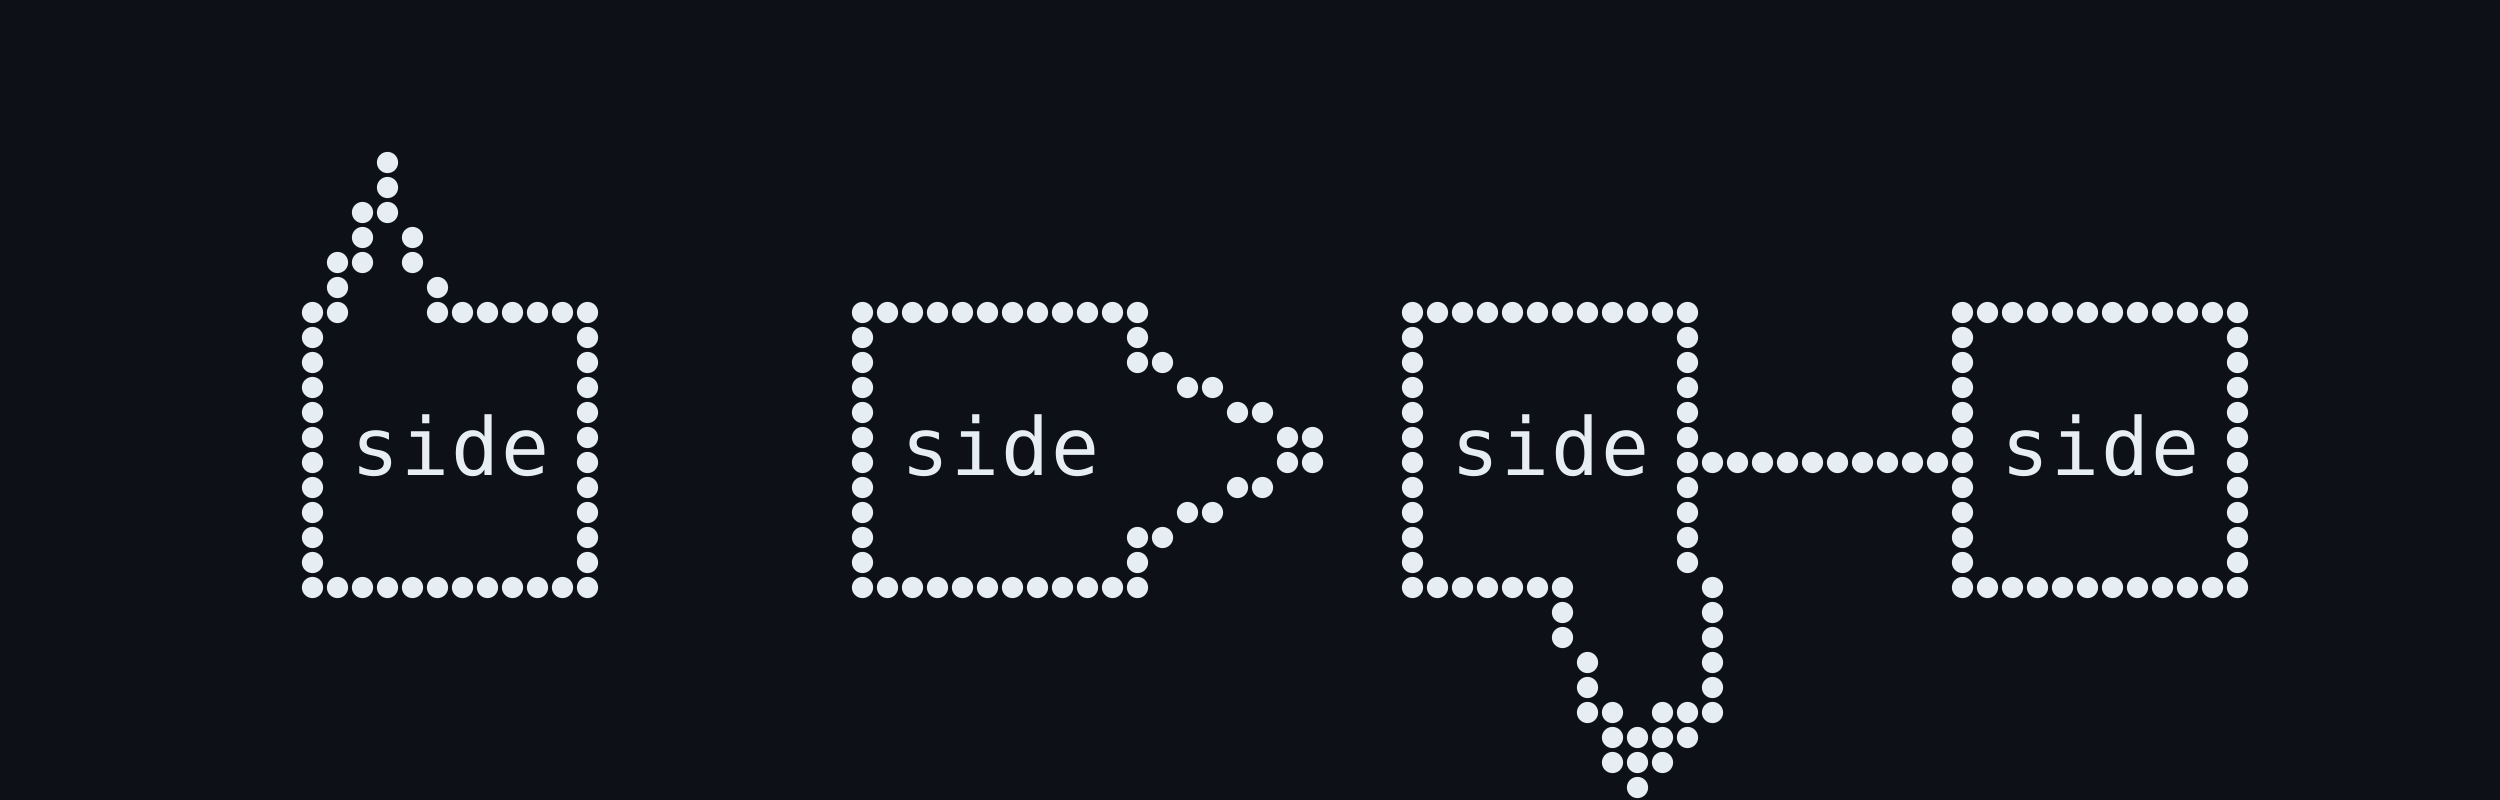
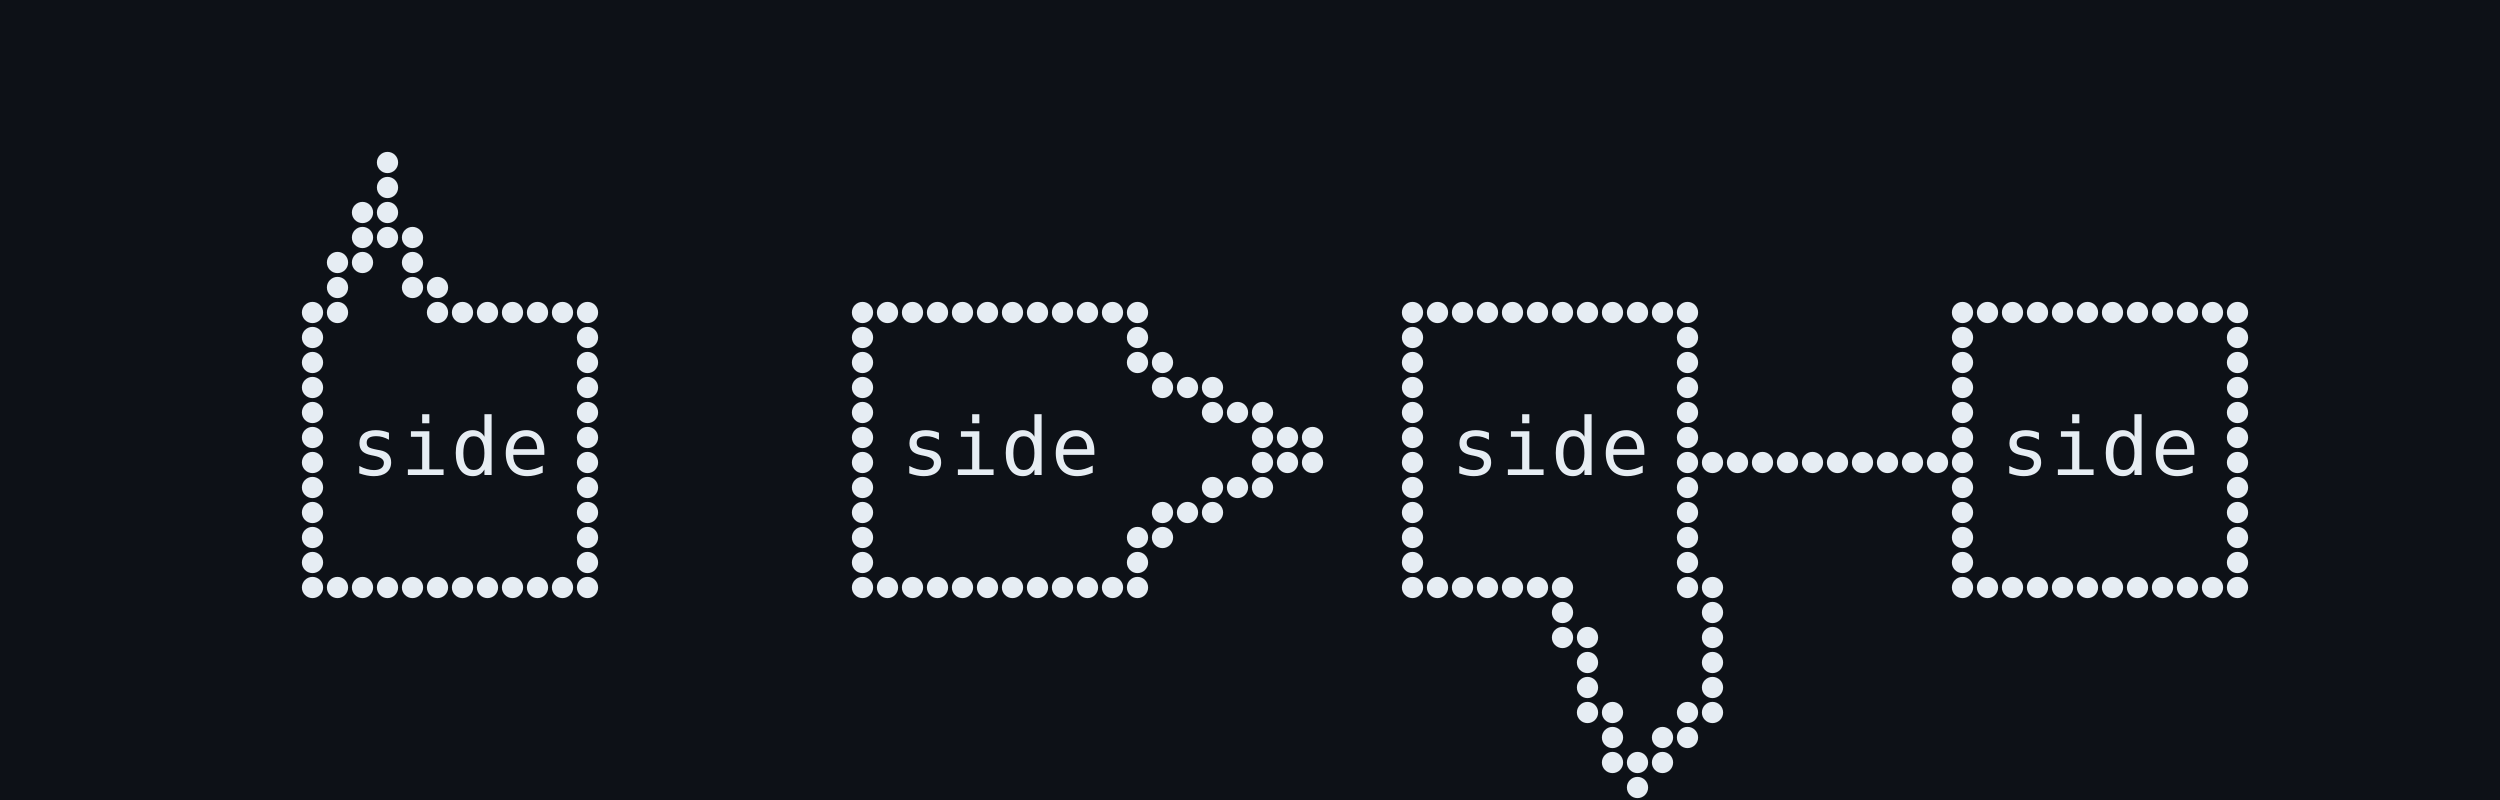
<svg xmlns="http://www.w3.org/2000/svg" viewBox="0 0 500 160" width="500" height="160">
  <rect width="100%" height="100%" fill="#0d1117" />
  <g fill="#e6edf3">
    <circle cx="77.5" cy="32.5" r="2.125" />
    <circle cx="77.5" cy="37.5" r="2.125" />
    <circle cx="72.5" cy="42.5" r="2.125" />
    <circle cx="77.5" cy="42.5" r="2.125" />
    <circle cx="72.5" cy="47.5" r="2.125" />
+     <circle cx="77.5" cy="47.5" r="2.125" />
    <circle cx="82.5" cy="47.5" r="2.125" />
    <circle cx="67.5" cy="52.5" r="2.125" />
    <circle cx="72.5" cy="52.5" r="2.125" />
    <circle cx="82.5" cy="52.5" r="2.125" />
    <circle cx="67.5" cy="57.5" r="2.125" />
+     <circle cx="82.5" cy="57.5" r="2.125" />
    <circle cx="87.5" cy="57.5" r="2.125" />
    <circle cx="62.5" cy="62.5" r="2.125" />
    <circle cx="67.5" cy="62.5" r="2.125" />
    <circle cx="87.5" cy="62.5" r="2.125" />
    <circle cx="92.5" cy="62.5" r="2.125" />
    <circle cx="97.5" cy="62.5" r="2.125" />
    <circle cx="102.5" cy="62.5" r="2.125" />
    <circle cx="107.5" cy="62.5" r="2.125" />
    <circle cx="112.5" cy="62.5" r="2.125" />
    <circle cx="117.5" cy="62.5" r="2.125" />
    <circle cx="172.5" cy="62.5" r="2.125" />
    <circle cx="177.5" cy="62.5" r="2.125" />
    <circle cx="182.5" cy="62.5" r="2.125" />
    <circle cx="187.5" cy="62.5" r="2.125" />
    <circle cx="192.5" cy="62.5" r="2.125" />
    <circle cx="197.5" cy="62.5" r="2.125" />
    <circle cx="202.5" cy="62.5" r="2.125" />
    <circle cx="207.5" cy="62.5" r="2.125" />
    <circle cx="212.5" cy="62.5" r="2.125" />
    <circle cx="217.5" cy="62.5" r="2.125" />
    <circle cx="222.5" cy="62.5" r="2.125" />
    <circle cx="227.5" cy="62.5" r="2.125" />
    <circle cx="282.5" cy="62.5" r="2.125" />
    <circle cx="287.5" cy="62.5" r="2.125" />
    <circle cx="292.5" cy="62.5" r="2.125" />
    <circle cx="297.5" cy="62.5" r="2.125" />
    <circle cx="302.5" cy="62.5" r="2.125" />
    <circle cx="307.5" cy="62.5" r="2.125" />
    <circle cx="312.5" cy="62.5" r="2.125" />
    <circle cx="317.5" cy="62.5" r="2.125" />
    <circle cx="322.5" cy="62.5" r="2.125" />
    <circle cx="327.5" cy="62.5" r="2.125" />
    <circle cx="332.5" cy="62.5" r="2.125" />
    <circle cx="337.5" cy="62.5" r="2.125" />
    <circle cx="392.5" cy="62.5" r="2.125" />
    <circle cx="397.5" cy="62.5" r="2.125" />
    <circle cx="402.5" cy="62.5" r="2.125" />
    <circle cx="407.5" cy="62.5" r="2.125" />
    <circle cx="412.5" cy="62.5" r="2.125" />
    <circle cx="417.5" cy="62.5" r="2.125" />
    <circle cx="422.5" cy="62.5" r="2.125" />
    <circle cx="427.5" cy="62.5" r="2.125" />
    <circle cx="432.5" cy="62.5" r="2.125" />
    <circle cx="437.5" cy="62.5" r="2.125" />
    <circle cx="442.5" cy="62.5" r="2.125" />
    <circle cx="447.5" cy="62.5" r="2.125" />
    <circle cx="62.5" cy="67.5" r="2.125" />
    <circle cx="117.5" cy="67.5" r="2.125" />
    <circle cx="172.5" cy="67.5" r="2.125" />
    <circle cx="227.5" cy="67.5" r="2.125" />
    <circle cx="282.5" cy="67.5" r="2.125" />
    <circle cx="337.5" cy="67.5" r="2.125" />
    <circle cx="392.5" cy="67.5" r="2.125" />
    <circle cx="447.5" cy="67.5" r="2.125" />
    <circle cx="62.5" cy="72.5" r="2.125" />
    <circle cx="117.5" cy="72.5" r="2.125" />
    <circle cx="172.5" cy="72.5" r="2.125" />
    <circle cx="227.5" cy="72.5" r="2.125" />
    <circle cx="232.5" cy="72.5" r="2.125" />
    <circle cx="282.5" cy="72.5" r="2.125" />
    <circle cx="337.5" cy="72.5" r="2.125" />
    <circle cx="392.5" cy="72.5" r="2.125" />
    <circle cx="447.5" cy="72.5" r="2.125" />
    <circle cx="62.5" cy="77.5" r="2.125" />
    <circle cx="117.5" cy="77.5" r="2.125" />
    <circle cx="172.5" cy="77.5" r="2.125" />
+     <circle cx="232.5" cy="77.5" r="2.125" />
    <circle cx="237.5" cy="77.5" r="2.125" />
    <circle cx="242.5" cy="77.5" r="2.125" />
    <circle cx="282.5" cy="77.5" r="2.125" />
    <circle cx="337.5" cy="77.5" r="2.125" />
    <circle cx="392.5" cy="77.5" r="2.125" />
    <circle cx="447.5" cy="77.5" r="2.125" />
    <circle cx="62.5" cy="82.5" r="2.125" />
    <circle cx="117.5" cy="82.5" r="2.125" />
    <circle cx="172.5" cy="82.5" r="2.125" />
+     <circle cx="242.5" cy="82.5" r="2.125" />
    <circle cx="247.5" cy="82.5" r="2.125" />
    <circle cx="252.5" cy="82.5" r="2.125" />
    <circle cx="282.5" cy="82.5" r="2.125" />
    <circle cx="337.5" cy="82.5" r="2.125" />
    <circle cx="392.5" cy="82.5" r="2.125" />
    <circle cx="447.5" cy="82.5" r="2.125" />
    <circle cx="62.5" cy="87.5" r="2.125" />
    <circle cx="117.5" cy="87.5" r="2.125" />
    <circle cx="172.5" cy="87.5" r="2.125" />
+     <circle cx="252.5" cy="87.5" r="2.125" />
    <circle cx="257.5" cy="87.5" r="2.125" />
    <circle cx="262.5" cy="87.5" r="2.125" />
    <circle cx="282.5" cy="87.5" r="2.125" />
    <circle cx="337.5" cy="87.5" r="2.125" />
    <circle cx="392.5" cy="87.5" r="2.125" />
    <circle cx="447.5" cy="87.5" r="2.125" />
    <circle cx="62.5" cy="92.5" r="2.125" />
    <circle cx="117.5" cy="92.5" r="2.125" />
    <circle cx="172.5" cy="92.5" r="2.125" />
+     <circle cx="252.5" cy="92.5" r="2.125" />
    <circle cx="257.5" cy="92.5" r="2.125" />
    <circle cx="262.5" cy="92.5" r="2.125" />
    <circle cx="282.5" cy="92.5" r="2.125" />
    <circle cx="337.5" cy="92.5" r="2.125" />
    <circle cx="342.5" cy="92.5" r="2.125" />
    <circle cx="347.5" cy="92.5" r="2.125" />
    <circle cx="352.5" cy="92.5" r="2.125" />
    <circle cx="357.5" cy="92.5" r="2.125" />
    <circle cx="362.5" cy="92.5" r="2.125" />
    <circle cx="367.5" cy="92.5" r="2.125" />
    <circle cx="372.5" cy="92.5" r="2.125" />
    <circle cx="377.5" cy="92.5" r="2.125" />
    <circle cx="382.5" cy="92.5" r="2.125" />
    <circle cx="387.5" cy="92.5" r="2.125" />
    <circle cx="392.5" cy="92.5" r="2.125" />
    <circle cx="447.5" cy="92.5" r="2.125" />
    <circle cx="62.5" cy="97.5" r="2.125" />
    <circle cx="117.5" cy="97.5" r="2.125" />
    <circle cx="172.5" cy="97.5" r="2.125" />
+     <circle cx="242.5" cy="97.5" r="2.125" />
    <circle cx="247.5" cy="97.5" r="2.125" />
    <circle cx="252.5" cy="97.5" r="2.125" />
    <circle cx="282.5" cy="97.5" r="2.125" />
    <circle cx="337.5" cy="97.5" r="2.125" />
    <circle cx="392.5" cy="97.5" r="2.125" />
    <circle cx="447.5" cy="97.5" r="2.125" />
    <circle cx="62.5" cy="102.5" r="2.125" />
    <circle cx="117.5" cy="102.5" r="2.125" />
    <circle cx="172.5" cy="102.5" r="2.125" />
+     <circle cx="232.5" cy="102.5" r="2.125" />
    <circle cx="237.5" cy="102.5" r="2.125" />
    <circle cx="242.5" cy="102.5" r="2.125" />
    <circle cx="282.5" cy="102.5" r="2.125" />
    <circle cx="337.5" cy="102.5" r="2.125" />
    <circle cx="392.5" cy="102.5" r="2.125" />
    <circle cx="447.5" cy="102.5" r="2.125" />
    <circle cx="62.5" cy="107.5" r="2.125" />
    <circle cx="117.5" cy="107.5" r="2.125" />
    <circle cx="172.5" cy="107.5" r="2.125" />
    <circle cx="227.5" cy="107.5" r="2.125" />
    <circle cx="232.5" cy="107.5" r="2.125" />
    <circle cx="282.5" cy="107.5" r="2.125" />
    <circle cx="337.5" cy="107.5" r="2.125" />
    <circle cx="392.5" cy="107.5" r="2.125" />
    <circle cx="447.5" cy="107.5" r="2.125" />
    <circle cx="62.5" cy="112.5" r="2.125" />
    <circle cx="117.5" cy="112.5" r="2.125" />
    <circle cx="172.5" cy="112.5" r="2.125" />
    <circle cx="227.5" cy="112.5" r="2.125" />
    <circle cx="282.5" cy="112.5" r="2.125" />
    <circle cx="337.5" cy="112.5" r="2.125" />
    <circle cx="392.5" cy="112.5" r="2.125" />
    <circle cx="447.5" cy="112.5" r="2.125" />
    <circle cx="62.5" cy="117.5" r="2.125" />
    <circle cx="67.5" cy="117.5" r="2.125" />
    <circle cx="72.5" cy="117.5" r="2.125" />
    <circle cx="77.5" cy="117.5" r="2.125" />
    <circle cx="82.5" cy="117.5" r="2.125" />
    <circle cx="87.5" cy="117.5" r="2.125" />
    <circle cx="92.5" cy="117.5" r="2.125" />
    <circle cx="97.5" cy="117.5" r="2.125" />
    <circle cx="102.5" cy="117.5" r="2.125" />
    <circle cx="107.5" cy="117.5" r="2.125" />
    <circle cx="112.5" cy="117.5" r="2.125" />
    <circle cx="117.5" cy="117.5" r="2.125" />
    <circle cx="172.5" cy="117.5" r="2.125" />
    <circle cx="177.5" cy="117.5" r="2.125" />
    <circle cx="182.5" cy="117.5" r="2.125" />
    <circle cx="187.5" cy="117.5" r="2.125" />
    <circle cx="192.5" cy="117.5" r="2.125" />
    <circle cx="197.5" cy="117.5" r="2.125" />
    <circle cx="202.5" cy="117.5" r="2.125" />
    <circle cx="207.5" cy="117.5" r="2.125" />
    <circle cx="212.5" cy="117.5" r="2.125" />
    <circle cx="217.5" cy="117.5" r="2.125" />
    <circle cx="222.5" cy="117.5" r="2.125" />
    <circle cx="227.5" cy="117.5" r="2.125" />
    <circle cx="282.5" cy="117.5" r="2.125" />
    <circle cx="287.5" cy="117.5" r="2.125" />
    <circle cx="292.5" cy="117.5" r="2.125" />
    <circle cx="297.5" cy="117.5" r="2.125" />
    <circle cx="302.5" cy="117.5" r="2.125" />
    <circle cx="307.5" cy="117.5" r="2.125" />
    <circle cx="312.5" cy="117.5" r="2.125" />
+     <circle cx="337.5" cy="117.5" r="2.125" />
    <circle cx="342.5" cy="117.5" r="2.125" />
    <circle cx="392.5" cy="117.5" r="2.125" />
    <circle cx="397.5" cy="117.5" r="2.125" />
    <circle cx="402.5" cy="117.5" r="2.125" />
    <circle cx="407.5" cy="117.5" r="2.125" />
    <circle cx="412.5" cy="117.5" r="2.125" />
    <circle cx="417.5" cy="117.5" r="2.125" />
    <circle cx="422.5" cy="117.5" r="2.125" />
    <circle cx="427.5" cy="117.5" r="2.125" />
    <circle cx="432.5" cy="117.5" r="2.125" />
    <circle cx="437.5" cy="117.5" r="2.125" />
    <circle cx="442.5" cy="117.5" r="2.125" />
    <circle cx="447.5" cy="117.5" r="2.125" />
    <circle cx="312.5" cy="122.5" r="2.125" />
    <circle cx="342.5" cy="122.5" r="2.125" />
    <circle cx="312.5" cy="127.5" r="2.125" />
+     <circle cx="317.5" cy="127.5" r="2.125" />
    <circle cx="342.5" cy="127.5" r="2.125" />
    <circle cx="317.5" cy="132.5" r="2.125" />
    <circle cx="342.5" cy="132.5" r="2.125" />
    <circle cx="317.5" cy="137.5" r="2.125" />
    <circle cx="342.5" cy="137.5" r="2.125" />
    <circle cx="317.5" cy="142.5" r="2.125" />
    <circle cx="322.5" cy="142.5" r="2.125" />
-     <circle cx="332.5" cy="142.5" r="2.125" />
    <circle cx="337.5" cy="142.5" r="2.125" />
    <circle cx="342.5" cy="142.5" r="2.125" />
    <circle cx="322.5" cy="147.5" r="2.125" />
-     <circle cx="327.5" cy="147.5" r="2.125" />
    <circle cx="332.5" cy="147.5" r="2.125" />
    <circle cx="337.5" cy="147.5" r="2.125" />
    <circle cx="322.5" cy="152.5" r="2.125" />
    <circle cx="327.5" cy="152.5" r="2.125" />
    <circle cx="332.5" cy="152.5" r="2.125" />
    <circle cx="327.5" cy="157.5" r="2.125" />
  </g>
  <text x="75" text-anchor="middle" y="95" font-family="monospace" font-size="16" fill="#e6edf3">s</text>
  <text x="85" text-anchor="middle" y="95" font-family="monospace" font-size="16" fill="#e6edf3">i</text>
  <text x="95" text-anchor="middle" y="95" font-family="monospace" font-size="16" fill="#e6edf3">d</text>
  <text x="105" text-anchor="middle" y="95" font-family="monospace" font-size="16" fill="#e6edf3">e</text>
  <text x="185" text-anchor="middle" y="95" font-family="monospace" font-size="16" fill="#e6edf3">s</text>
  <text x="195" text-anchor="middle" y="95" font-family="monospace" font-size="16" fill="#e6edf3">i</text>
  <text x="205" text-anchor="middle" y="95" font-family="monospace" font-size="16" fill="#e6edf3">d</text>
  <text x="215" text-anchor="middle" y="95" font-family="monospace" font-size="16" fill="#e6edf3">e</text>
  <text x="295" text-anchor="middle" y="95" font-family="monospace" font-size="16" fill="#e6edf3">s</text>
  <text x="305" text-anchor="middle" y="95" font-family="monospace" font-size="16" fill="#e6edf3">i</text>
  <text x="315" text-anchor="middle" y="95" font-family="monospace" font-size="16" fill="#e6edf3">d</text>
  <text x="325" text-anchor="middle" y="95" font-family="monospace" font-size="16" fill="#e6edf3">e</text>
  <text x="405" text-anchor="middle" y="95" font-family="monospace" font-size="16" fill="#e6edf3">s</text>
  <text x="415" text-anchor="middle" y="95" font-family="monospace" font-size="16" fill="#e6edf3">i</text>
  <text x="425" text-anchor="middle" y="95" font-family="monospace" font-size="16" fill="#e6edf3">d</text>
  <text x="435" text-anchor="middle" y="95" font-family="monospace" font-size="16" fill="#e6edf3">e</text>
</svg>
